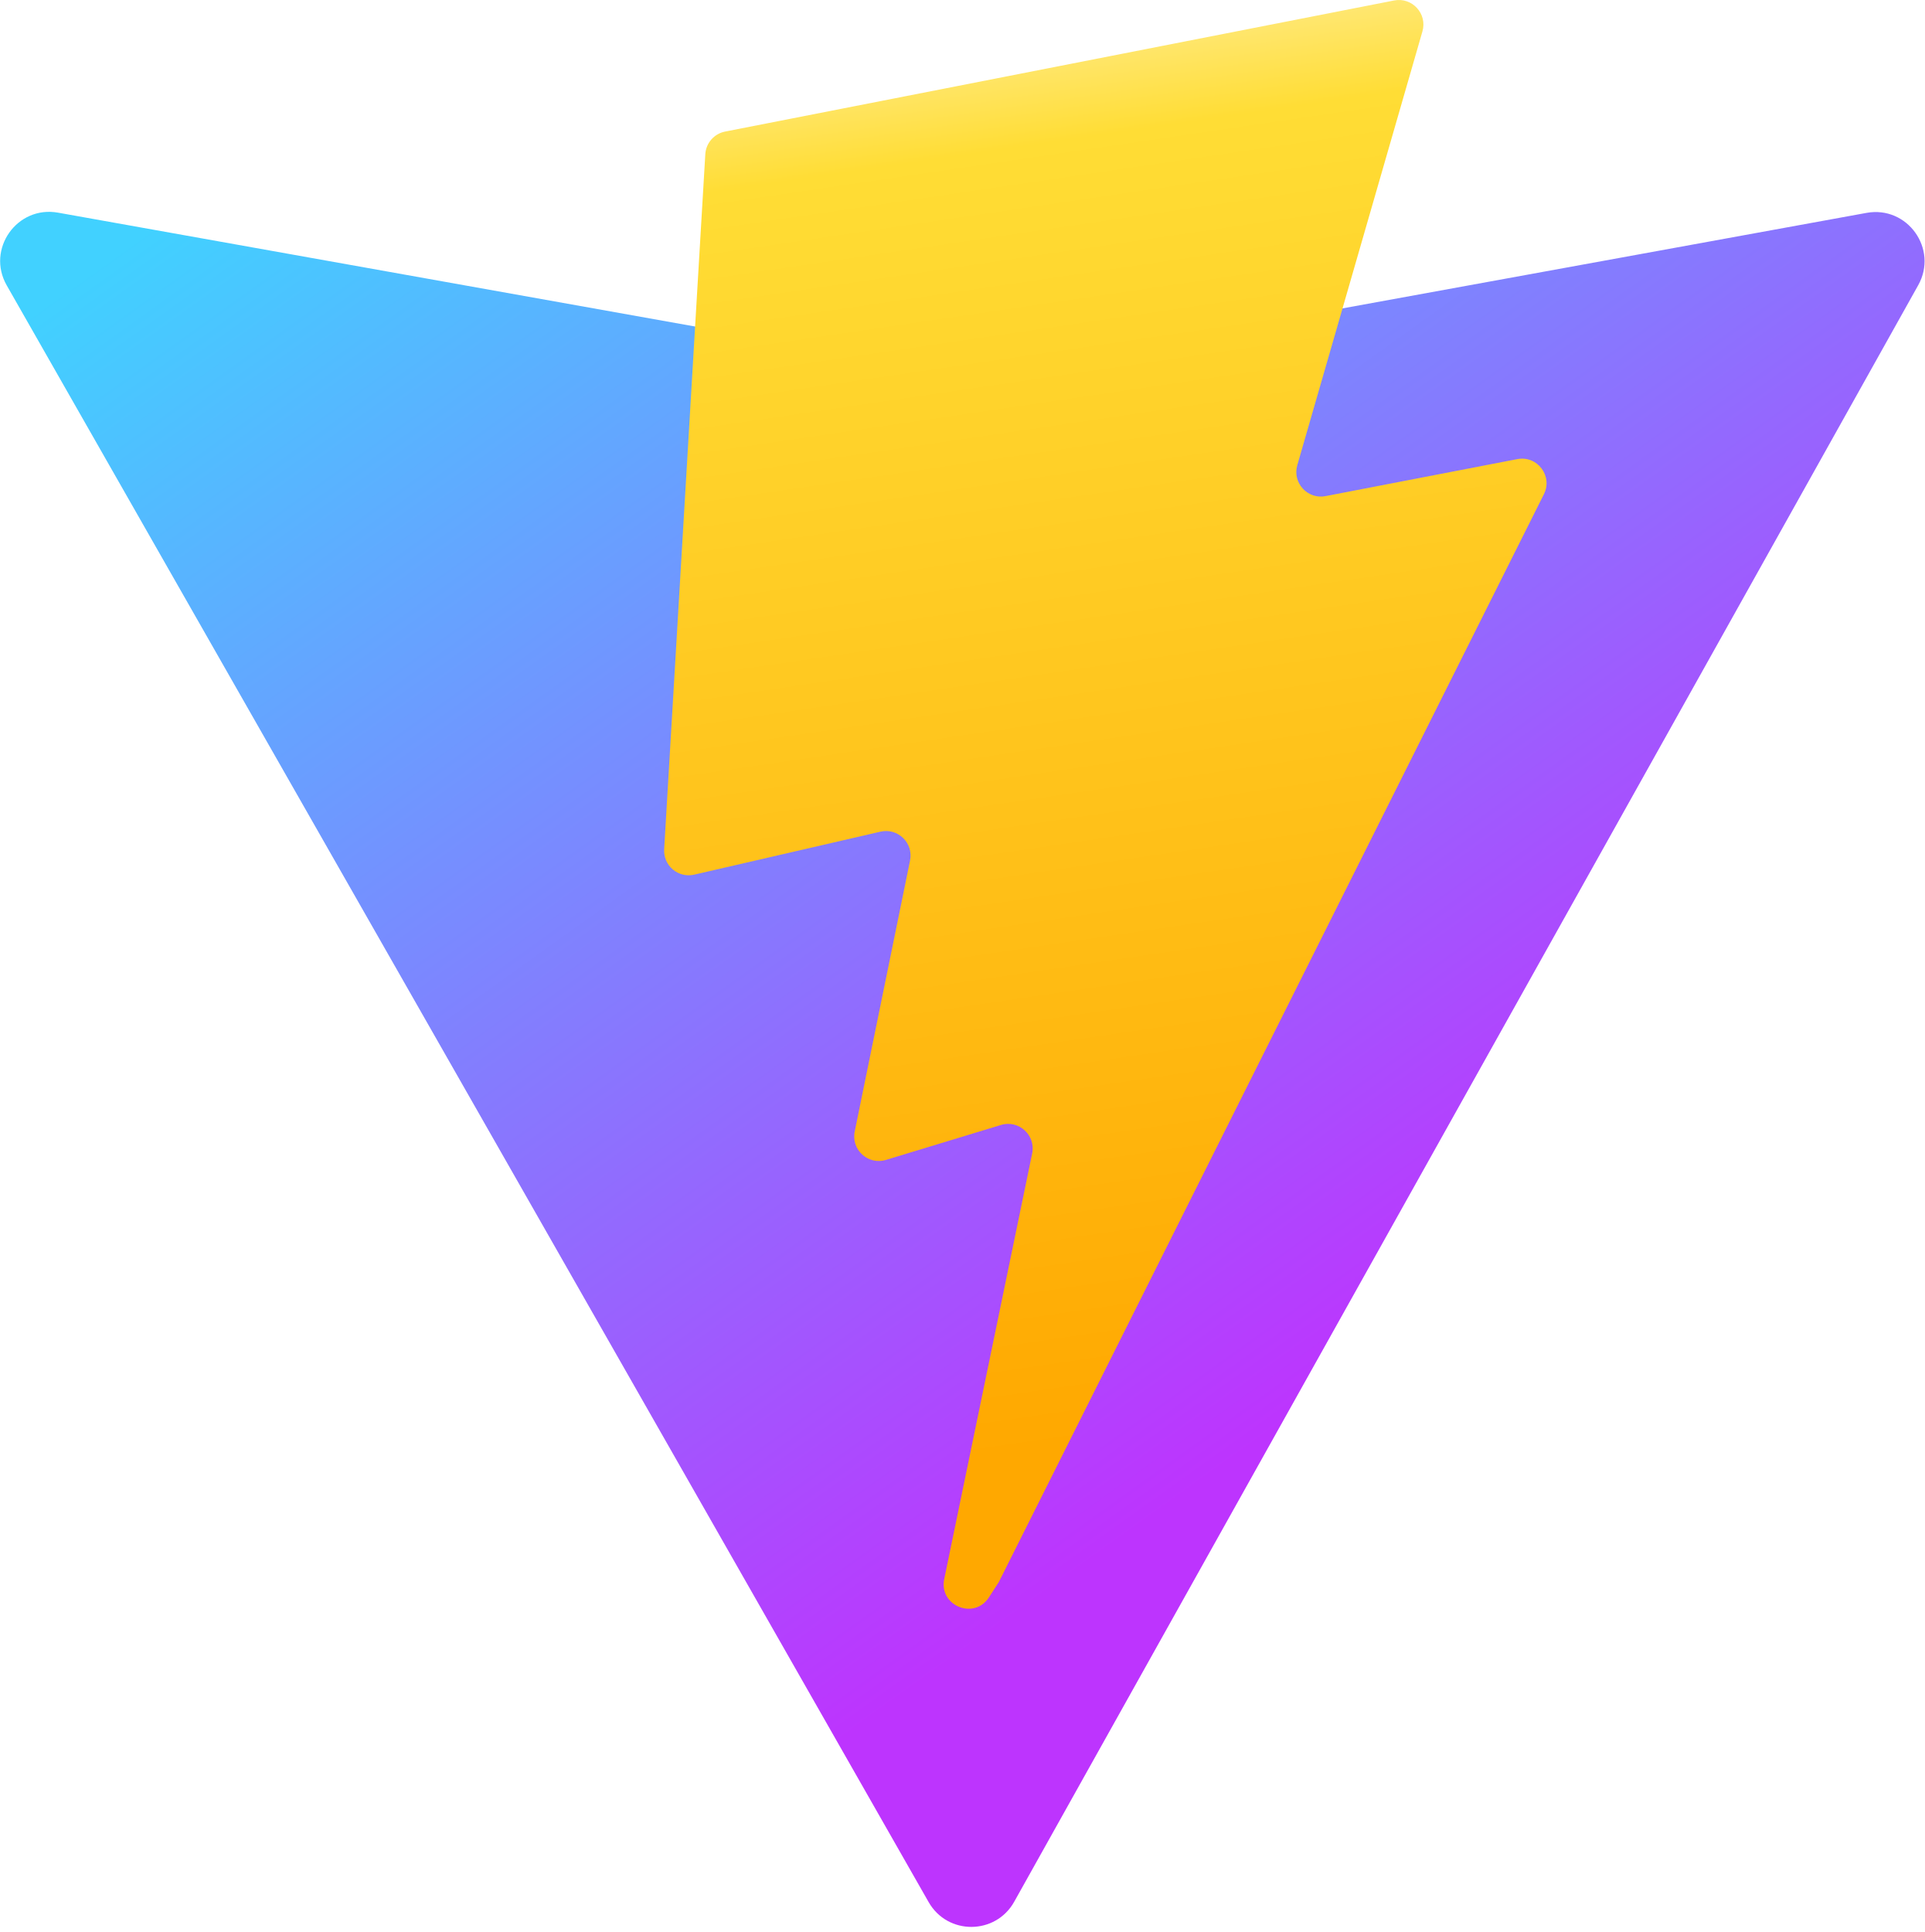
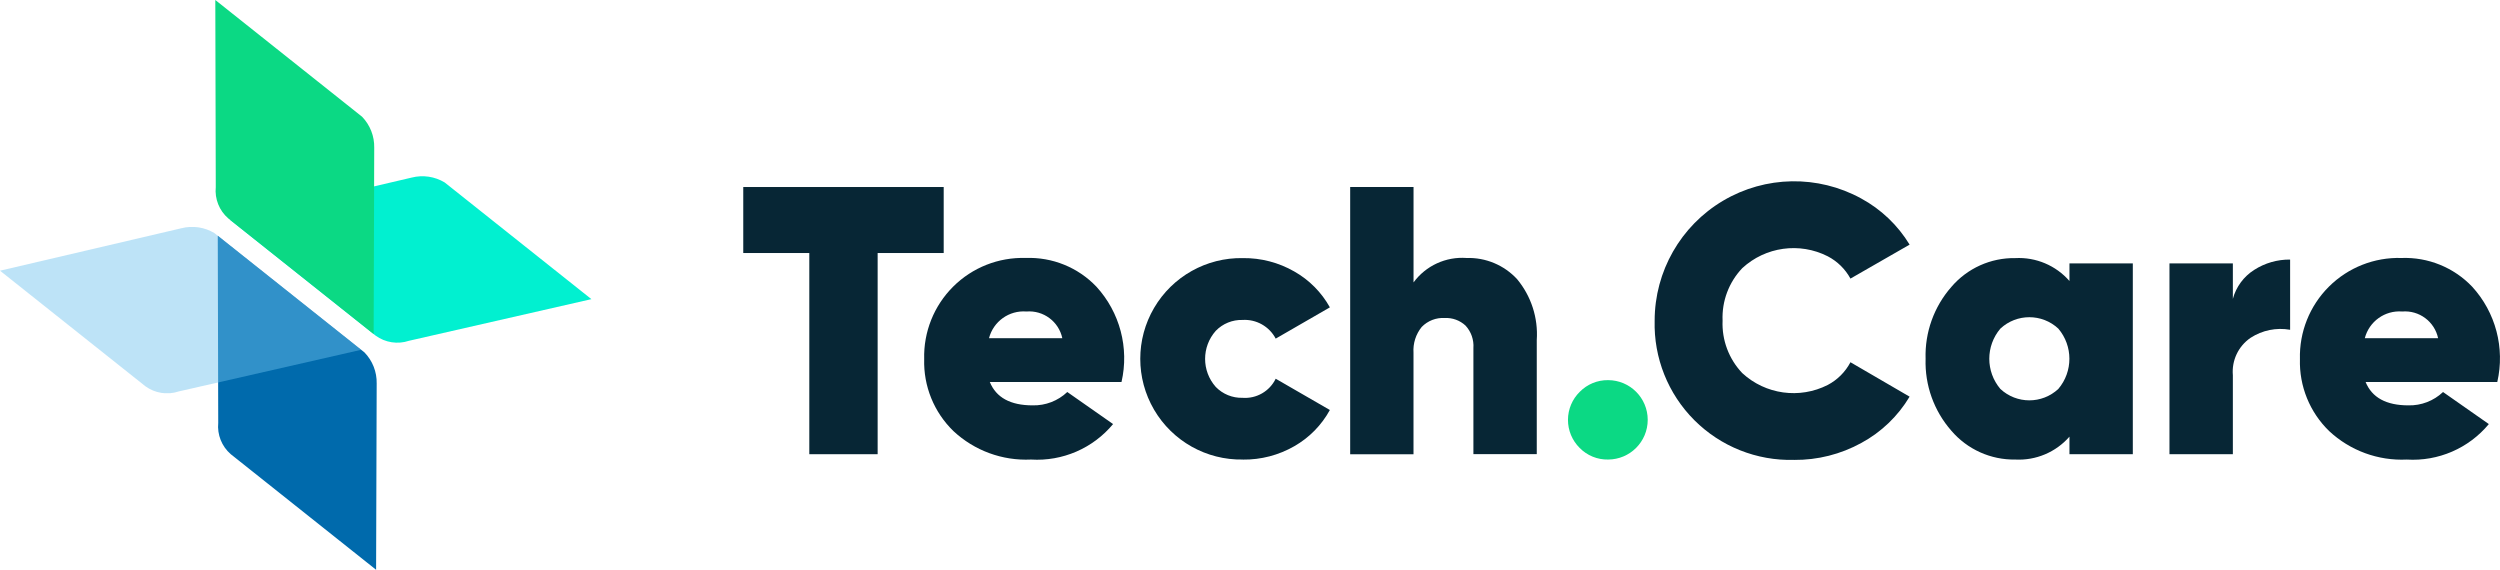
- <svg xmlns="http://www.w3.org/2000/svg" aria-hidden="true" role="img" class="iconify iconify--logos" width="31.88" height="32" preserveAspectRatio="xMidYMid meet" viewBox="0 0 256 257">
+ <svg xmlns="http://www.w3.org/2000/svg" id="TestLogo" width="210.582" height="48" viewBox="0 0 210.582 48">
  <defs>
-     <linearGradient id="IconifyId1813088fe1fbc01fb466" x1="-.828%" x2="57.636%" y1="7.652%" y2="78.411%">
-       <stop offset="0%" stop-color="#41D1FF" />
-       <stop offset="100%" stop-color="#BD34FE" />
-     </linearGradient>
-     <linearGradient id="IconifyId1813088fe1fbc01fb467" x1="43.376%" x2="50.316%" y1="2.242%" y2="89.03%">
-       <stop offset="0%" stop-color="#FFEA83" />
-       <stop offset="8.333%" stop-color="#FFDD35" />
-       <stop offset="100%" stop-color="#FFA800" />
-     </linearGradient>
+     <clipPath id="clip-path">
+       <rect id="Rectangle_17" data-name="Rectangle 17" width="30.422" height="13.998" fill="none" />
+     </clipPath>
  </defs>
-   <path fill="url(#IconifyId1813088fe1fbc01fb466)" d="M255.153 37.938L134.897 252.976c-2.483 4.44-8.862 4.466-11.382.048L.875 37.958c-2.746-4.814 1.371-10.646 6.827-9.67l120.385 21.517a6.537 6.537 0 0 0 2.322-.004l117.867-21.483c5.438-.991 9.574 4.796 6.877 9.62Z" />
-   <path fill="url(#IconifyId1813088fe1fbc01fb467)" d="M185.432.063L96.44 17.501a3.268 3.268 0 0 0-2.634 3.014l-5.474 92.456a3.268 3.268 0 0 0 3.997 3.378l24.777-5.718c2.318-.535 4.413 1.507 3.936 3.838l-7.361 36.047c-.495 2.426 1.782 4.5 4.151 3.78l15.304-4.649c2.372-.72 4.652 1.36 4.15 3.788l-11.698 56.621c-.732 3.542 3.979 5.473 5.943 2.437l1.313-2.028l72.516-144.72c1.215-2.423-.88-5.186-3.54-4.672l-25.505 4.922c-2.396.462-4.435-1.77-3.759-4.114l16.646-57.705c.677-2.35-1.37-4.583-3.769-4.113Z" />
+   <g id="Icon">
+     <path id="Path_3" data-name="Path 3" d="M50.527,68.4l.049-15.694A3.644,3.644,0,0,0,49.55,50.09L37.19,40.26l.039,15.758a3.1,3.1,0,0,0,1.051,2.639l12.242,9.736Z" transform="translate(-18.847 -20.403)" fill="#006aac" />
+     <path id="Path_4" data-name="Path 4" d="M39.32,33.789,54.6,30.213a3.639,3.639,0,0,1,2.782.409l12.36,9.83L54.378,43.959a3.1,3.1,0,0,1-2.811-.434L39.325,33.789Z" transform="translate(-19.927 -15.254)" fill="#01f0d0" />
+     <g id="Group_11" data-name="Group 11" transform="translate(0 19.122)" opacity="0.45">
+       <g id="Group_10" data-name="Group 10">
+         <g id="Group_6" data-name="Group 6" clip-path="url(#clip-path)">
+           <g id="Group_9" data-name="Group 9" transform="translate(0 -0.01)">
+             <path id="Path_5" data-name="Path 5" d="M0,42.439l15.28-3.576a3.639,3.639,0,0,1,2.782.409l12.36,9.83L15.058,52.609a3.1,3.1,0,0,1-2.811-.434Z" transform="translate(0 -38.75)" fill="#6dc2ee" />
+           </g>
+         </g>
+       </g>
+     </g>
+     <path id="Path_6" data-name="Path 6" d="M50.107,28.143l.049-15.694A3.644,3.644,0,0,0,49.13,9.83L36.77,0l.039,15.758A3.089,3.089,0,0,0,37.865,18.4l12.247,9.741Z" transform="translate(-18.634)" fill="#0bd984" />
+     <rect id="Rectangle_5" data-name="Rectangle 5" width="49.815" height="48" fill="none" />
+   </g>
+   <g id="Text" transform="translate(62.607 15.27)" style="mix-blend-mode: normal;isolation: isolate">
+     <path id="Path_3-2" data-name="Path 3" d="M147.873,31.94V37.5h-5.564V54.446h-5.756V37.5H130.99V31.94h16.878Z" transform="translate(-130.99 -31.457)" fill="#072635" />
+     <path id="Path_4-2" data-name="Path 4" d="M167.419,54.511q.806,1.961,3.6,1.963a4.1,4.1,0,0,0,2.925-1.125l3.857,2.7a8.314,8.314,0,0,1-6.91,2.989,8.962,8.962,0,0,1-6.54-2.4,8.111,8.111,0,0,1-2.461-6.062,8.3,8.3,0,0,1,8.552-8.518,7.816,7.816,0,0,1,5.948,2.412,8.929,8.929,0,0,1,2.121,8.035H167.419Zm-.064-3.694h6.17a2.853,2.853,0,0,0-3.023-2.249,3.011,3.011,0,0,0-3.152,2.249Z" transform="translate(-146.65 -37.599)" fill="#072635" />
+     <path id="Path_5-2" data-name="Path 5" d="M207.537,61.047a8.485,8.485,0,1,1,0-16.967,8.483,8.483,0,0,1,4.326,1.125,7.861,7.861,0,0,1,3,3.023L210.3,50.862a2.951,2.951,0,0,0-2.8-1.573,3.019,3.019,0,0,0-2.249.917,3.558,3.558,0,0,0,0,4.725,3.027,3.027,0,0,0,2.249.917,2.87,2.87,0,0,0,2.8-1.608l4.562,2.634a7.836,7.836,0,0,1-3,3.053,8.483,8.483,0,0,1-4.326,1.125Z" transform="translate(-165.451 -37.609)" fill="#072635" />
+     <path id="Path_6-2" data-name="Path 6" d="M244.44,37.918A5.559,5.559,0,0,1,248.7,39.7a7.267,7.267,0,0,1,1.657,5.129v9.613h-5.337V45.508a2.526,2.526,0,0,0-.661-1.894,2.4,2.4,0,0,0-1.751-.641,2.5,2.5,0,0,0-1.943.755,3.115,3.115,0,0,0-.691,2.17V54.45H234.64V31.94h5.337v8.035a5.089,5.089,0,0,1,4.469-2.057Z" transform="translate(-183.518 -31.457)" fill="#072635" />
+     <path id="Path_7" data-name="Path 7" d="M275.219,71.608a3.26,3.26,0,0,1-2.4-.982,3.317,3.317,0,0,1,.015-4.725,3.283,3.283,0,0,1,2.377-.981,3.344,3.344,0,0,1,0,6.688Z" transform="translate(-202.37 -48.17)" fill="#0bd984" />
+     <path id="Path_8" data-name="Path 8" d="M298.374,54.427A11.431,11.431,0,0,1,286.64,42.694a11.746,11.746,0,0,1,17.391-10.289,10.8,10.8,0,0,1,4.084,3.891l-4.982,2.861a4.6,4.6,0,0,0-1.914-1.879,6.367,6.367,0,0,0-7.2,1,6.038,6.038,0,0,0-1.657,4.419,6.038,6.038,0,0,0,1.657,4.419,6.367,6.367,0,0,0,7.2,1,4.561,4.561,0,0,0,1.914-1.914l4.982,2.9A10.633,10.633,0,0,1,304.051,53a11.549,11.549,0,0,1-5.672,1.43Z" transform="translate(-209.871 -30.96)" fill="#072635" />
+     <path id="Path_9" data-name="Path 9" d="M345.028,44.524h5.337V60.6h-5.337v-1.48a5.663,5.663,0,0,1-4.562,1.928,6.937,6.937,0,0,1-5.386-2.427,8.755,8.755,0,0,1-2.17-6.057,8.755,8.755,0,0,1,2.17-6.057,6.93,6.93,0,0,1,5.386-2.427,5.656,5.656,0,0,1,4.562,1.928v-1.48ZM339.208,55.1a3.58,3.58,0,0,0,4.883,0,3.927,3.927,0,0,0,0-5.08,3.58,3.58,0,0,0-4.883,0,3.927,3.927,0,0,0,0,5.08Z" transform="translate(-233.319 -37.609)" fill="#072635" />
+     <path id="Path_10" data-name="Path 10" d="M379.9,47.639a4.171,4.171,0,0,1,1.8-2.441,5.481,5.481,0,0,1,3.023-.868v5.914a4.628,4.628,0,0,0-3.329.676,3.453,3.453,0,0,0-1.494,3.152v6.654H374.56V44.651H379.9Z" transform="translate(-254.427 -37.736)" fill="#072635" />
+     <path id="Path_11" data-name="Path 11" d="M402.379,54.511q.806,1.961,3.6,1.963A4.1,4.1,0,0,0,408.9,55.35l3.857,2.7a8.314,8.314,0,0,1-6.91,2.989,8.962,8.962,0,0,1-6.54-2.4,8.111,8.111,0,0,1-2.461-6.062A8.3,8.3,0,0,1,405.4,44.06a7.823,7.823,0,0,1,5.948,2.412,8.929,8.929,0,0,1,2.121,8.035H402.384Zm-.064-3.694h6.17a2.853,2.853,0,0,0-3.023-2.249,3.011,3.011,0,0,0-3.152,2.249Z" transform="translate(-265.723 -37.599)" fill="#072635" />
+   </g>
</svg>
